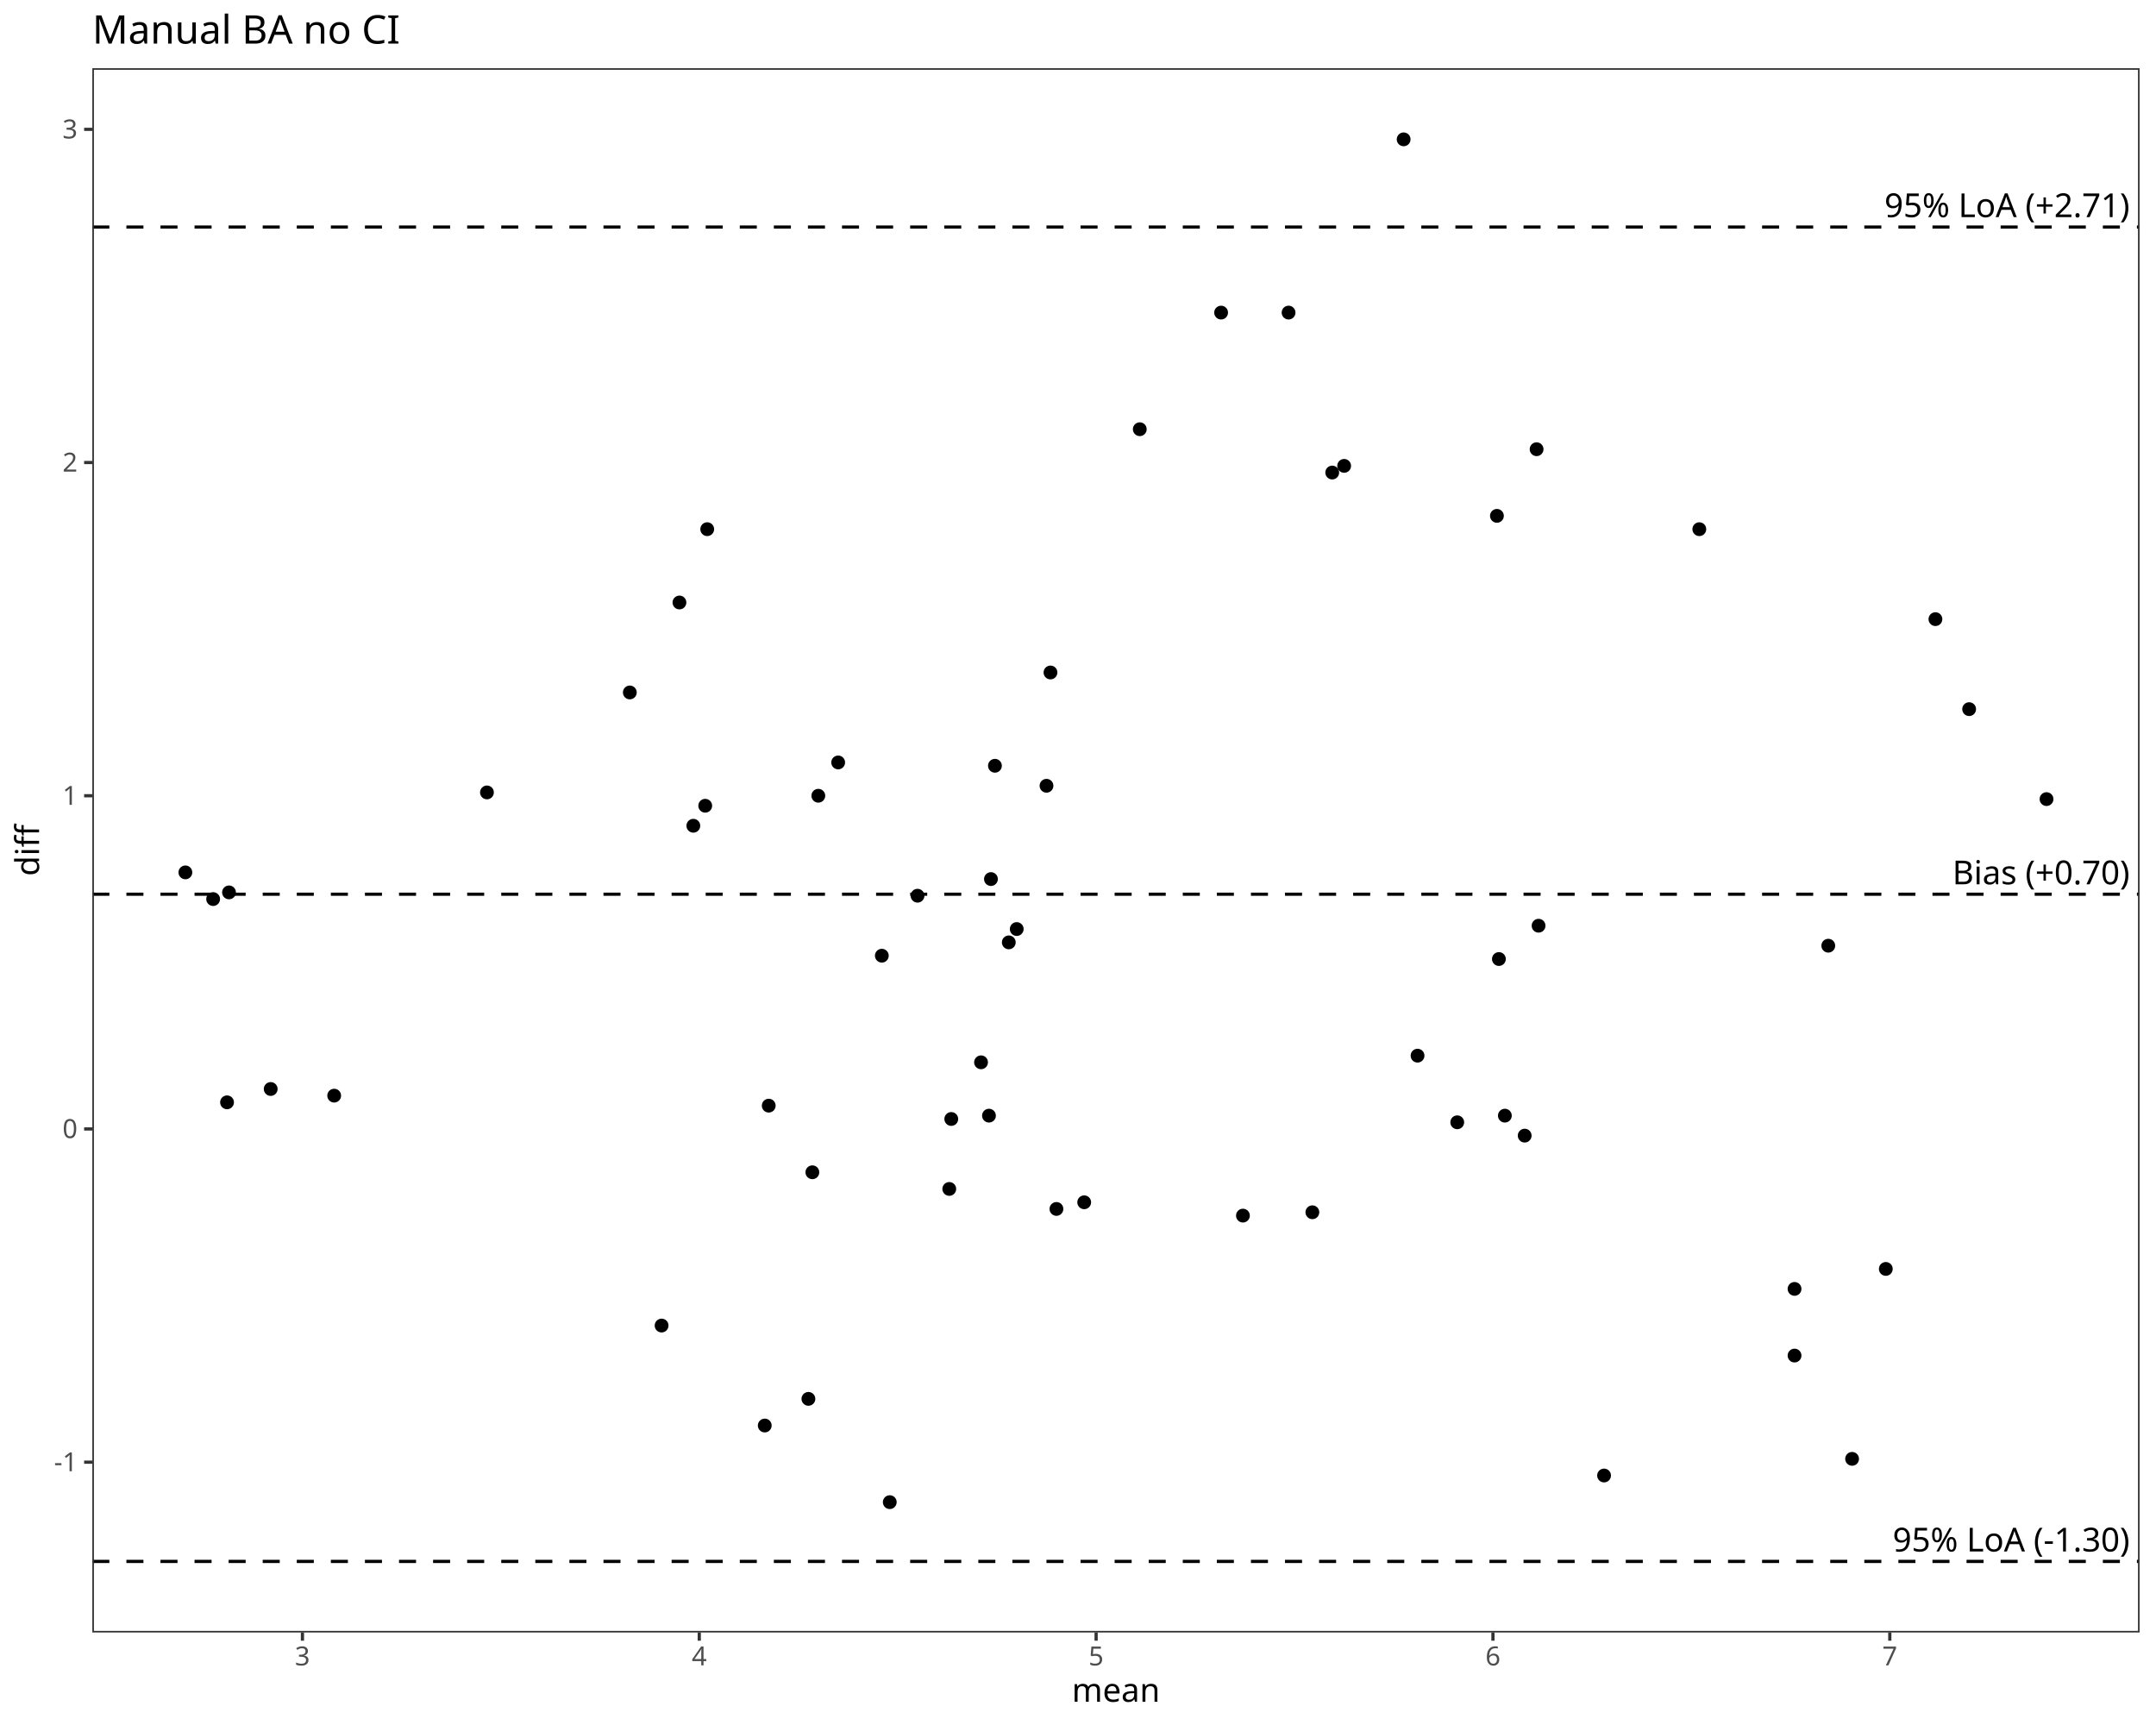
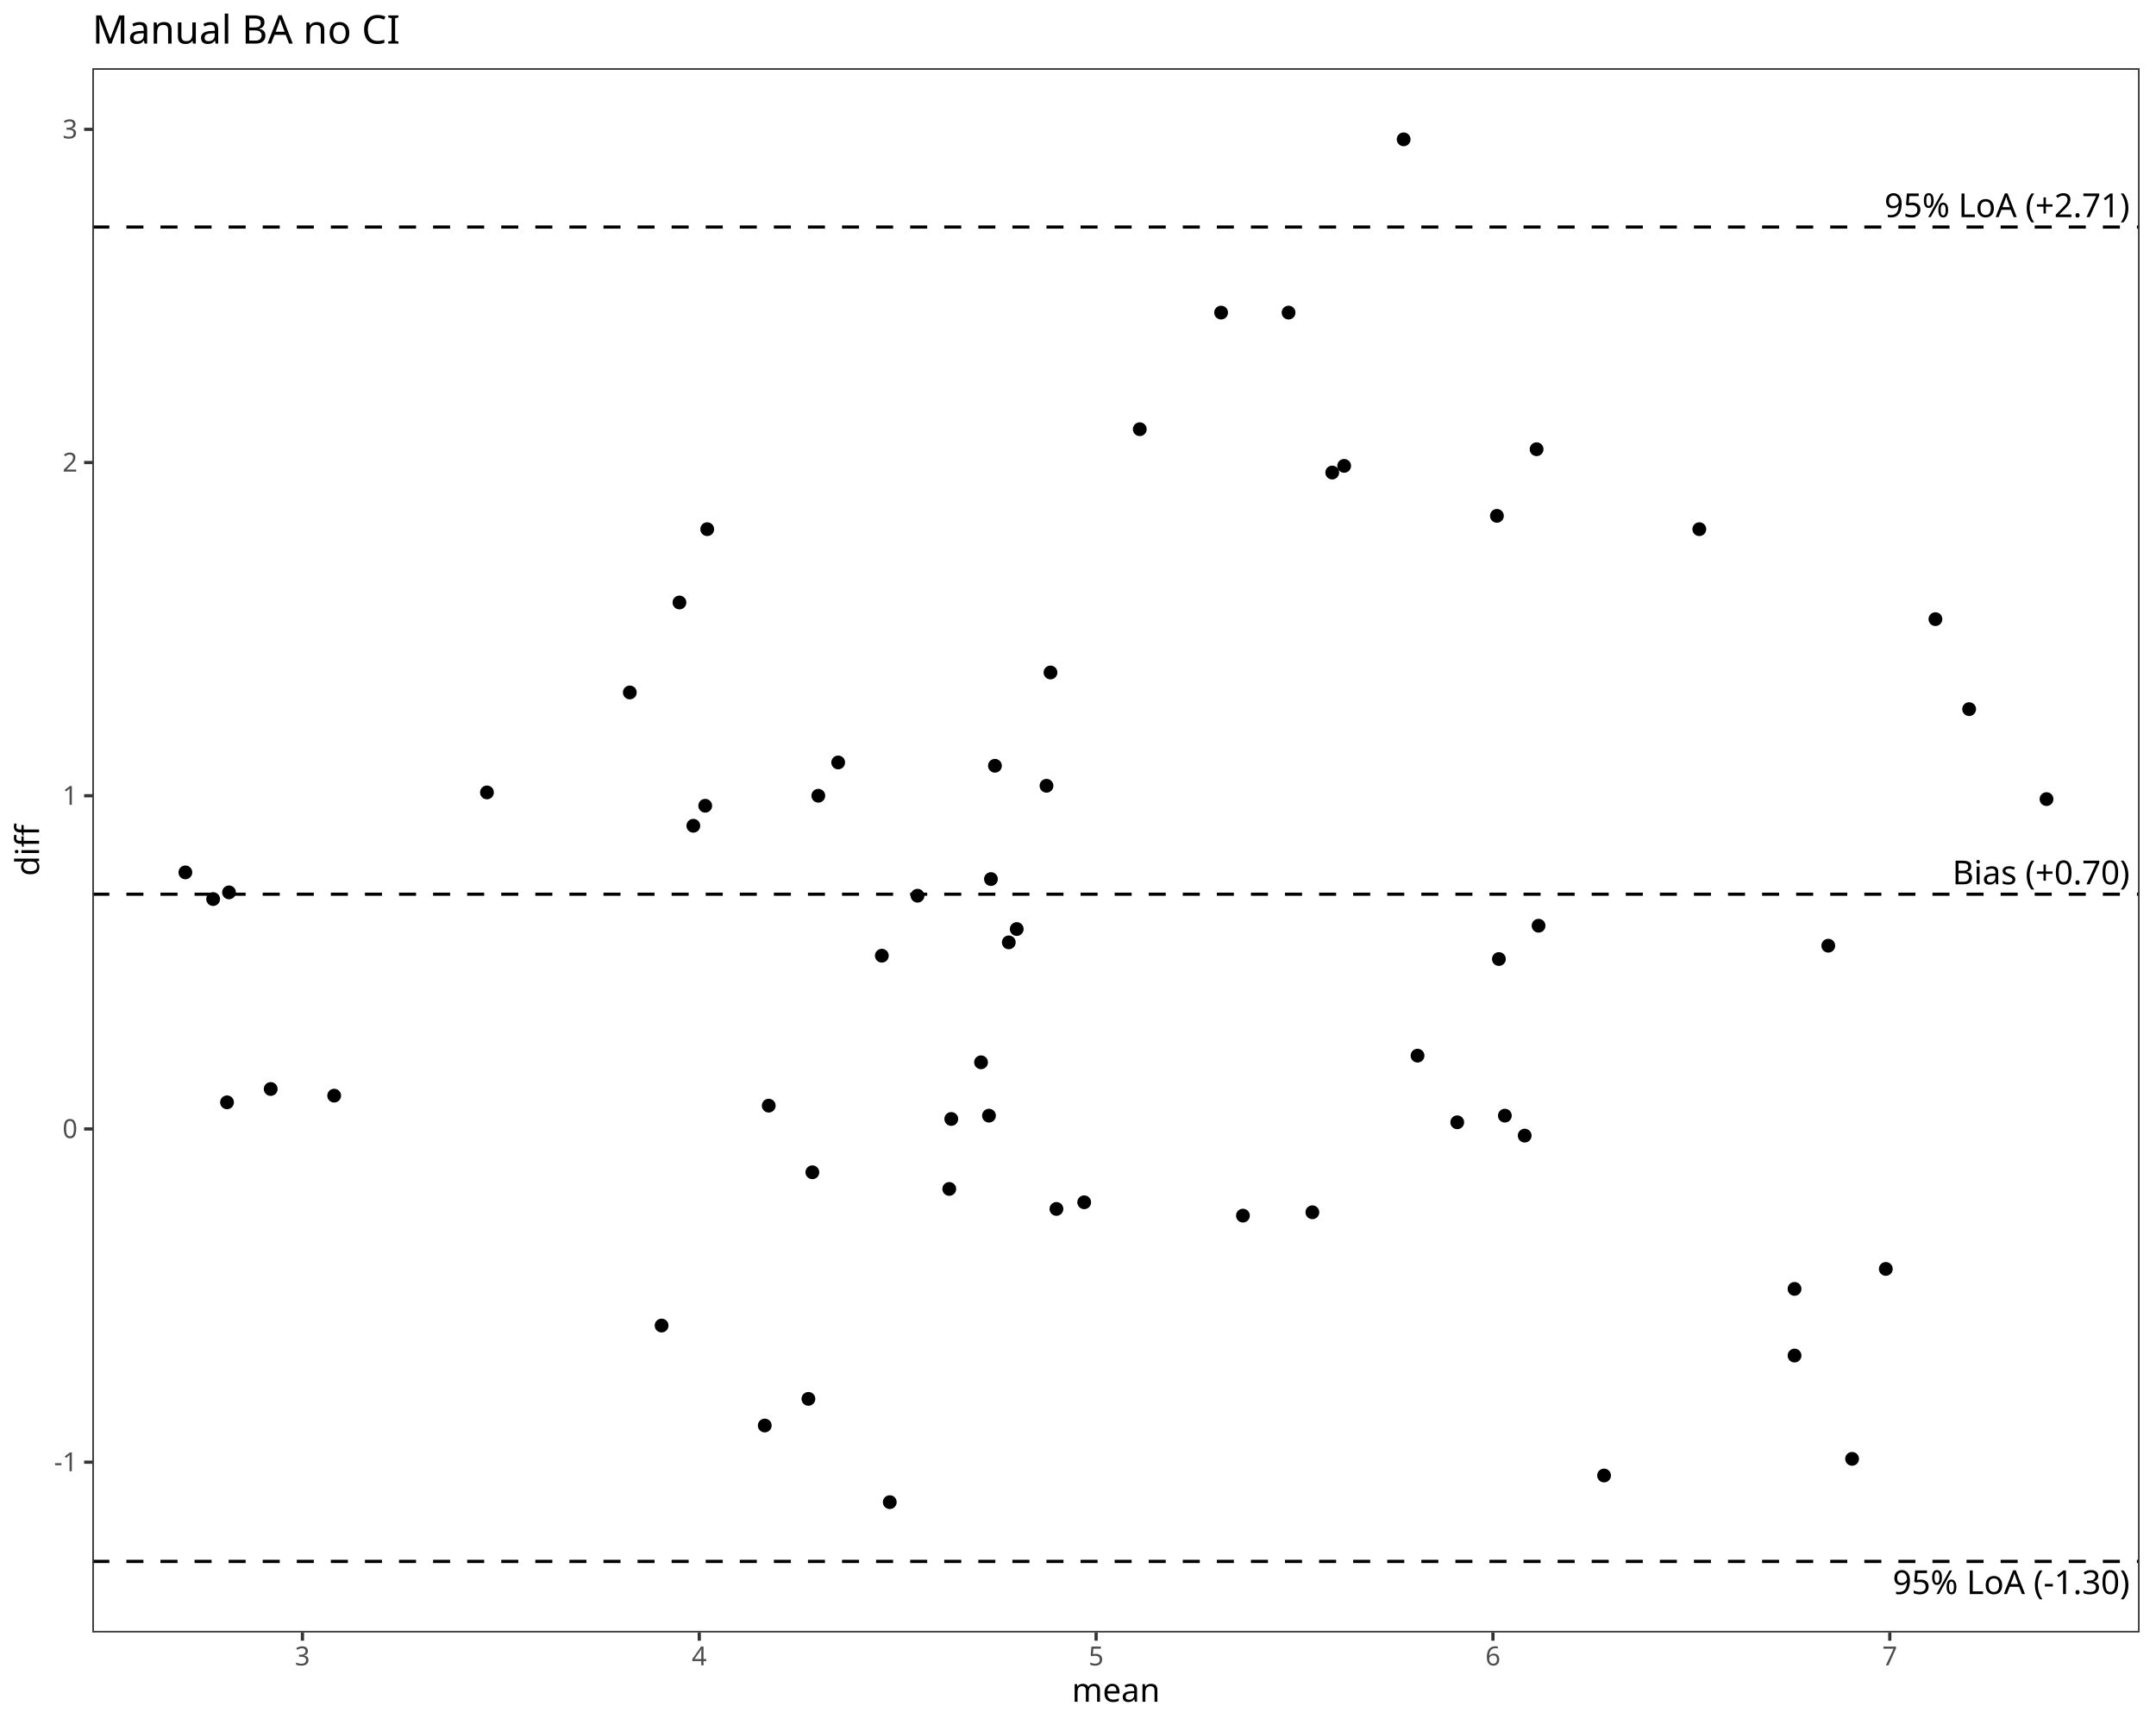
<svg xmlns="http://www.w3.org/2000/svg" class="svglite" data-engine-version="2.0" width="720.00pt" height="576.00pt" viewBox="0 0 720.00 576.00">
  <defs>
    <style type="text/css">
    .svglite line, .svglite polyline, .svglite polygon, .svglite path, .svglite rect, .svglite circle {
      fill: none;
      stroke: #000000;
      stroke-linecap: round;
      stroke-linejoin: round;
      stroke-miterlimit: 10.00;
    }
  </style>
  </defs>
  <rect width="100%" height="100%" style="stroke: none; fill: #FFFFFF;" />
  <defs>
    <clipPath id="cpMC4wMHw3MjAuMDB8MC4wMHw1NzYuMDA=">
      <rect x="0.00" y="0.00" width="720.00" height="576.00" />
    </clipPath>
  </defs>
  <g clip-path="url(#cpMC4wMHw3MjAuMDB8MC4wMHw1NzYuMDA=)">
    <rect x="0.00" y="0.00" width="720.00" height="576.00" style="stroke-width: 1.07; stroke: #FFFFFF; fill: #FFFFFF;" />
  </g>
  <defs>
    <clipPath id="cpMzAuODN8NzE0LjUyfDIyLjc4fDU0NS4xMQ==">
      <rect x="30.83" y="22.78" width="683.69" height="522.33" />
    </clipPath>
  </defs>
  <g clip-path="url(#cpMzAuODN8NzE0LjUyfDIyLjc4fDU0NS4xMQ==)">
    <rect x="30.83" y="22.78" width="683.69" height="522.33" style="stroke-width: 1.07; stroke: none; fill: #FFFFFF;" />
    <circle cx="657.60" cy="236.79" r="1.95" style="stroke-width: 0.71; fill: #000000;" />
    <circle cx="567.49" cy="176.70" r="1.95" style="stroke-width: 0.71; fill: #000000;" />
    <circle cx="683.44" cy="266.83" r="1.95" style="stroke-width: 0.71; fill: #000000;" />
    <circle cx="610.56" cy="315.78" r="1.95" style="stroke-width: 0.71; fill: #000000;" />
    <circle cx="646.34" cy="206.74" r="1.95" style="stroke-width: 0.71; fill: #000000;" />
    <circle cx="380.63" cy="143.32" r="1.95" style="stroke-width: 0.71; fill: #000000;" />
    <circle cx="468.75" cy="46.53" r="1.95" style="stroke-width: 0.71; fill: #000000;" />
    <circle cx="430.32" cy="104.38" r="1.95" style="stroke-width: 0.71; fill: #000000;" />
    <circle cx="407.79" cy="104.38" r="1.95" style="stroke-width: 0.71; fill: #000000;" />
    <circle cx="330.27" cy="372.53" r="1.95" style="stroke-width: 0.71; fill: #000000;" />
    <circle cx="415.08" cy="405.91" r="1.95" style="stroke-width: 0.71; fill: #000000;" />
    <circle cx="362.07" cy="401.46" r="1.95" style="stroke-width: 0.71; fill: #000000;" />
    <circle cx="352.80" cy="403.68" r="1.95" style="stroke-width: 0.71; fill: #000000;" />
    <circle cx="502.55" cy="372.53" r="1.95" style="stroke-width: 0.71; fill: #000000;" />
    <circle cx="438.27" cy="404.79" r="1.95" style="stroke-width: 0.71; fill: #000000;" />
    <circle cx="256.72" cy="369.19" r="1.95" style="stroke-width: 0.71; fill: #000000;" />
    <circle cx="220.94" cy="442.62" r="1.95" style="stroke-width: 0.71; fill: #000000;" />
    <circle cx="255.39" cy="476.00" r="1.95" style="stroke-width: 0.71; fill: #000000;" />
    <circle cx="269.97" cy="467.10" r="1.95" style="stroke-width: 0.71; fill: #000000;" />
    <circle cx="297.14" cy="501.59" r="1.95" style="stroke-width: 0.71; fill: #000000;" />
    <circle cx="111.60" cy="365.85" r="1.95" style="stroke-width: 0.71; fill: #000000;" />
    <circle cx="90.40" cy="363.63" r="1.95" style="stroke-width: 0.71; fill: #000000;" />
    <circle cx="75.82" cy="368.08" r="1.95" style="stroke-width: 0.71; fill: #000000;" />
    <circle cx="76.48" cy="297.98" r="1.95" style="stroke-width: 0.71; fill: #000000;" />
    <circle cx="61.91" cy="291.30" r="1.95" style="stroke-width: 0.71; fill: #000000;" />
    <circle cx="71.18" cy="300.21" r="1.95" style="stroke-width: 0.71; fill: #000000;" />
    <circle cx="486.65" cy="374.75" r="1.95" style="stroke-width: 0.71; fill: #000000;" />
    <circle cx="513.81" cy="309.11" r="1.95" style="stroke-width: 0.71; fill: #000000;" />
    <circle cx="473.39" cy="352.50" r="1.95" style="stroke-width: 0.71; fill: #000000;" />
    <circle cx="500.56" cy="320.23" r="1.95" style="stroke-width: 0.71; fill: #000000;" />
    <circle cx="513.15" cy="150.00" r="1.95" style="stroke-width: 0.71; fill: #000000;" />
    <circle cx="448.88" cy="155.56" r="1.95" style="stroke-width: 0.71; fill: #000000;" />
    <circle cx="444.90" cy="157.79" r="1.95" style="stroke-width: 0.71; fill: #000000;" />
    <circle cx="499.90" cy="172.25" r="1.95" style="stroke-width: 0.71; fill: #000000;" />
    <circle cx="317.01" cy="397.00" r="1.95" style="stroke-width: 0.71; fill: #000000;" />
    <circle cx="327.62" cy="354.72" r="1.95" style="stroke-width: 0.71; fill: #000000;" />
    <circle cx="330.93" cy="293.53" r="1.95" style="stroke-width: 0.71; fill: #000000;" />
    <circle cx="332.26" cy="255.70" r="1.95" style="stroke-width: 0.71; fill: #000000;" />
    <circle cx="349.48" cy="262.38" r="1.95" style="stroke-width: 0.71; fill: #000000;" />
    <circle cx="350.81" cy="224.55" r="1.95" style="stroke-width: 0.71; fill: #000000;" />
    <circle cx="210.33" cy="231.22" r="1.95" style="stroke-width: 0.71; fill: #000000;" />
    <circle cx="236.18" cy="176.70" r="1.95" style="stroke-width: 0.71; fill: #000000;" />
    <circle cx="162.62" cy="264.60" r="1.95" style="stroke-width: 0.71; fill: #000000;" />
    <circle cx="271.29" cy="391.44" r="1.95" style="stroke-width: 0.71; fill: #000000;" />
    <circle cx="317.68" cy="373.64" r="1.95" style="stroke-width: 0.71; fill: #000000;" />
    <circle cx="226.90" cy="201.18" r="1.95" style="stroke-width: 0.71; fill: #000000;" />
    <circle cx="231.54" cy="275.73" r="1.95" style="stroke-width: 0.71; fill: #000000;" />
    <circle cx="235.51" cy="269.05" r="1.95" style="stroke-width: 0.71; fill: #000000;" />
    <circle cx="629.77" cy="423.71" r="1.95" style="stroke-width: 0.71; fill: #000000;" />
    <circle cx="509.17" cy="379.20" r="1.95" style="stroke-width: 0.71; fill: #000000;" />
    <circle cx="599.29" cy="430.38" r="1.95" style="stroke-width: 0.71; fill: #000000;" />
    <circle cx="599.29" cy="452.64" r="1.95" style="stroke-width: 0.71; fill: #000000;" />
    <circle cx="618.51" cy="487.13" r="1.95" style="stroke-width: 0.71; fill: #000000;" />
    <circle cx="535.68" cy="492.69" r="1.95" style="stroke-width: 0.71; fill: #000000;" />
    <circle cx="336.89" cy="314.67" r="1.95" style="stroke-width: 0.71; fill: #000000;" />
    <circle cx="294.49" cy="319.12" r="1.95" style="stroke-width: 0.71; fill: #000000;" />
    <circle cx="279.91" cy="254.59" r="1.95" style="stroke-width: 0.71; fill: #000000;" />
    <circle cx="273.28" cy="265.71" r="1.95" style="stroke-width: 0.71; fill: #000000;" />
    <circle cx="306.41" cy="299.09" r="1.95" style="stroke-width: 0.71; fill: #000000;" />
    <circle cx="339.54" cy="310.22" r="1.95" style="stroke-width: 0.71; fill: #000000;" />
    <line x1="30.83" y1="298.59" x2="714.52" y2="298.59" style="stroke-width: 1.07; stroke-dasharray: 5.69,5.69; stroke-linecap: butt;" />
    <line x1="30.83" y1="521.37" x2="714.52" y2="521.37" style="stroke-width: 1.07; stroke-dasharray: 5.69,5.69; stroke-linecap: butt;" />
    <line x1="30.83" y1="75.81" x2="714.52" y2="75.81" style="stroke-width: 1.07; stroke-dasharray: 5.69,5.69; stroke-linecap: butt;" />
    <polygon points="650.04,298.59 712.53,298.59 712.45,298.59 712.77,298.58 713.09,298.51 713.39,298.40 713.66,298.24 713.91,298.04 714.12,297.80 714.29,297.53 714.42,297.23 714.49,296.92 714.52,296.60 714.52,296.60 714.52,286.36 714.52,286.36 714.49,286.04 714.42,285.73 714.29,285.43 714.12,285.16 713.91,284.92 713.66,284.72 713.39,284.56 713.09,284.45 712.77,284.38 712.53,284.37 650.04,284.37 650.28,284.38 649.96,284.37 649.65,284.41 649.34,284.50 649.05,284.64 648.79,284.82 648.56,285.04 648.36,285.29 648.22,285.58 648.12,285.88 648.06,286.20 648.06,286.36 648.06,296.60 648.06,296.44 648.06,296.76 648.12,297.08 648.22,297.38 648.36,297.67 648.56,297.92 648.79,298.14 649.05,298.32 649.34,298.46 649.65,298.55 649.96,298.59 " style="stroke-width: nan; stroke: none; fill: none;" />
    <text x="711.21" y="295.28" text-anchor="end" style="font-size: 11.04px; font-family: sans;" textLength="59.84px" lengthAdjust="spacingAndGlyphs">Bias (+0.70)</text>
-     <polygon points="629.49,521.37 712.53,521.37 712.45,521.37 712.77,521.36 713.09,521.29 713.39,521.18 713.66,521.02 713.91,520.82 714.12,520.58 714.29,520.31 714.42,520.01 714.49,519.70 714.52,519.38 714.52,519.38 714.52,509.14 714.52,509.14 714.49,508.82 714.42,508.51 714.29,508.21 714.12,507.94 713.91,507.70 713.66,507.50 713.39,507.34 713.09,507.23 712.77,507.16 712.53,507.15 629.49,507.15 629.73,507.16 629.41,507.15 629.09,507.19 628.79,507.28 628.50,507.42 628.23,507.60 628.00,507.82 627.81,508.07 627.66,508.36 627.56,508.66 627.51,508.98 627.50,509.14 627.50,519.38 627.51,519.22 627.51,519.54 627.56,519.86 627.66,520.16 627.81,520.45 628.00,520.70 628.23,520.92 628.50,521.10 628.79,521.24 629.09,521.33 629.41,521.37 " style="stroke-width: nan; stroke: none; fill: none;" />
-     <text x="711.21" y="518.06" text-anchor="end" style="font-size: 11.04px; font-family: sans;" textLength="80.39px" lengthAdjust="spacingAndGlyphs">95% LoA (-1.30)</text>
+     <polygon points="629.49,535.59 712.53,535.59 712.45,535.59 712.77,535.58 713.09,535.51 713.39,535.40 713.66,535.24 713.91,535.04 714.12,534.80 714.29,534.53 714.42,534.23 714.49,533.92 714.52,533.60 714.52,533.60 714.52,523.36 714.52,523.36 714.49,523.04 714.42,522.73 714.29,522.43 714.12,522.16 713.91,521.92 713.66,521.72 713.39,521.56 713.09,521.45 712.77,521.38 712.53,521.37 629.49,521.37 629.73,521.38 629.41,521.37 629.09,521.41 628.79,521.50 628.50,521.64 628.23,521.82 628.00,522.04 627.81,522.30 627.66,522.58 627.56,522.88 627.51,523.20 627.50,523.36 627.50,533.60 627.51,533.44 627.51,533.76 627.56,534.08 627.66,534.38 627.81,534.67 628.00,534.92 628.23,535.14 628.50,535.33 628.79,535.46 629.09,535.55 629.41,535.59 " style="stroke-width: nan; stroke: none; fill: none;" />
+     <text x="711.21" y="532.28" text-anchor="end" style="font-size: 11.04px; font-family: sans;" textLength="80.39px" lengthAdjust="spacingAndGlyphs">95% LoA (-1.30)</text>
    <polygon points="626.72,75.81 712.53,75.81 712.45,75.81 712.77,75.80 713.09,75.73 713.39,75.62 713.66,75.46 713.91,75.26 714.12,75.02 714.29,74.75 714.42,74.45 714.49,74.14 714.52,73.82 714.52,73.82 714.52,63.58 714.52,63.58 714.49,63.26 714.42,62.95 714.29,62.65 714.12,62.38 713.91,62.14 713.66,61.94 713.39,61.78 713.09,61.67 712.77,61.60 712.53,61.59 626.72,61.59 626.95,61.60 626.64,61.59 626.32,61.63 626.01,61.72 625.72,61.85 625.46,62.04 625.23,62.26 625.04,62.51 624.89,62.80 624.79,63.10 624.73,63.42 624.73,63.58 624.73,73.82 624.73,73.66 624.73,73.98 624.79,74.30 624.89,74.60 625.04,74.88 625.23,75.14 625.46,75.36 625.72,75.54 626.01,75.68 626.32,75.77 626.64,75.81 " style="stroke-width: nan; stroke: none; fill: none;" />
    <text x="711.21" y="72.50" text-anchor="end" style="font-size: 11.04px; font-family: sans;" textLength="83.17px" lengthAdjust="spacingAndGlyphs">95% LoA (+2.71)</text>
    <rect x="30.83" y="22.78" width="683.69" height="522.33" style="stroke-width: 1.07; stroke: #333333;" />
  </g>
  <g clip-path="url(#cpMC4wMHw3MjAuMDB8MC4wMHw1NzYuMDA=)">
    <text x="25.90" y="491.27" text-anchor="end" style="font-size: 8.80px; fill: #4D4D4D; font-family: sans;" textLength="7.82px" lengthAdjust="spacingAndGlyphs">-1</text>
    <text x="25.90" y="380.01" text-anchor="end" style="font-size: 8.80px; fill: #4D4D4D; font-family: sans;" textLength="4.89px" lengthAdjust="spacingAndGlyphs">0</text>
    <text x="25.90" y="268.74" text-anchor="end" style="font-size: 8.80px; fill: #4D4D4D; font-family: sans;" textLength="4.89px" lengthAdjust="spacingAndGlyphs">1</text>
    <text x="25.90" y="157.48" text-anchor="end" style="font-size: 8.80px; fill: #4D4D4D; font-family: sans;" textLength="4.89px" lengthAdjust="spacingAndGlyphs">2</text>
    <text x="25.90" y="46.22" text-anchor="end" style="font-size: 8.80px; fill: #4D4D4D; font-family: sans;" textLength="4.89px" lengthAdjust="spacingAndGlyphs">3</text>
    <polyline points="28.09,488.24 30.83,488.24 " style="stroke-width: 1.07; stroke: #333333; stroke-linecap: butt;" />
    <polyline points="28.09,376.98 30.83,376.98 " style="stroke-width: 1.07; stroke: #333333; stroke-linecap: butt;" />
    <polyline points="28.09,265.71 30.83,265.71 " style="stroke-width: 1.07; stroke: #333333; stroke-linecap: butt;" />
    <polyline points="28.09,154.45 30.83,154.45 " style="stroke-width: 1.07; stroke: #333333; stroke-linecap: butt;" />
    <polyline points="28.09,43.19 30.83,43.19 " style="stroke-width: 1.07; stroke: #333333; stroke-linecap: butt;" />
    <polyline points="101.00,547.85 101.00,545.11 " style="stroke-width: 1.07; stroke: #333333; stroke-linecap: butt;" />
    <polyline points="233.52,547.85 233.52,545.11 " style="stroke-width: 1.07; stroke: #333333; stroke-linecap: butt;" />
    <polyline points="366.05,547.85 366.05,545.11 " style="stroke-width: 1.07; stroke: #333333; stroke-linecap: butt;" />
    <polyline points="498.57,547.85 498.57,545.11 " style="stroke-width: 1.07; stroke: #333333; stroke-linecap: butt;" />
    <polyline points="631.10,547.85 631.10,545.11 " style="stroke-width: 1.07; stroke: #333333; stroke-linecap: butt;" />
    <text x="101.00" y="556.10" text-anchor="middle" style="font-size: 8.80px; fill: #4D4D4D; font-family: sans;" textLength="4.89px" lengthAdjust="spacingAndGlyphs">3</text>
    <text x="233.52" y="556.10" text-anchor="middle" style="font-size: 8.80px; fill: #4D4D4D; font-family: sans;" textLength="4.89px" lengthAdjust="spacingAndGlyphs">4</text>
    <text x="366.05" y="556.10" text-anchor="middle" style="font-size: 8.80px; fill: #4D4D4D; font-family: sans;" textLength="4.89px" lengthAdjust="spacingAndGlyphs">5</text>
    <text x="498.57" y="556.10" text-anchor="middle" style="font-size: 8.80px; fill: #4D4D4D; font-family: sans;" textLength="4.89px" lengthAdjust="spacingAndGlyphs">6</text>
    <text x="631.10" y="556.10" text-anchor="middle" style="font-size: 8.80px; fill: #4D4D4D; font-family: sans;" textLength="4.89px" lengthAdjust="spacingAndGlyphs">7</text>
    <text x="372.67" y="568.24" text-anchor="middle" style="font-size: 11.00px; font-family: sans;" textLength="27.52px" lengthAdjust="spacingAndGlyphs">mean</text>
    <text transform="translate(13.05,283.95) rotate(-90)" text-anchor="middle" style="font-size: 11.00px; font-family: sans;" textLength="14.67px" lengthAdjust="spacingAndGlyphs">diff</text>
    <text x="30.83" y="14.56" style="font-size: 13.20px; font-family: sans;" textLength="99.80px" lengthAdjust="spacingAndGlyphs">Manual BA no CI</text>
  </g>
</svg>
